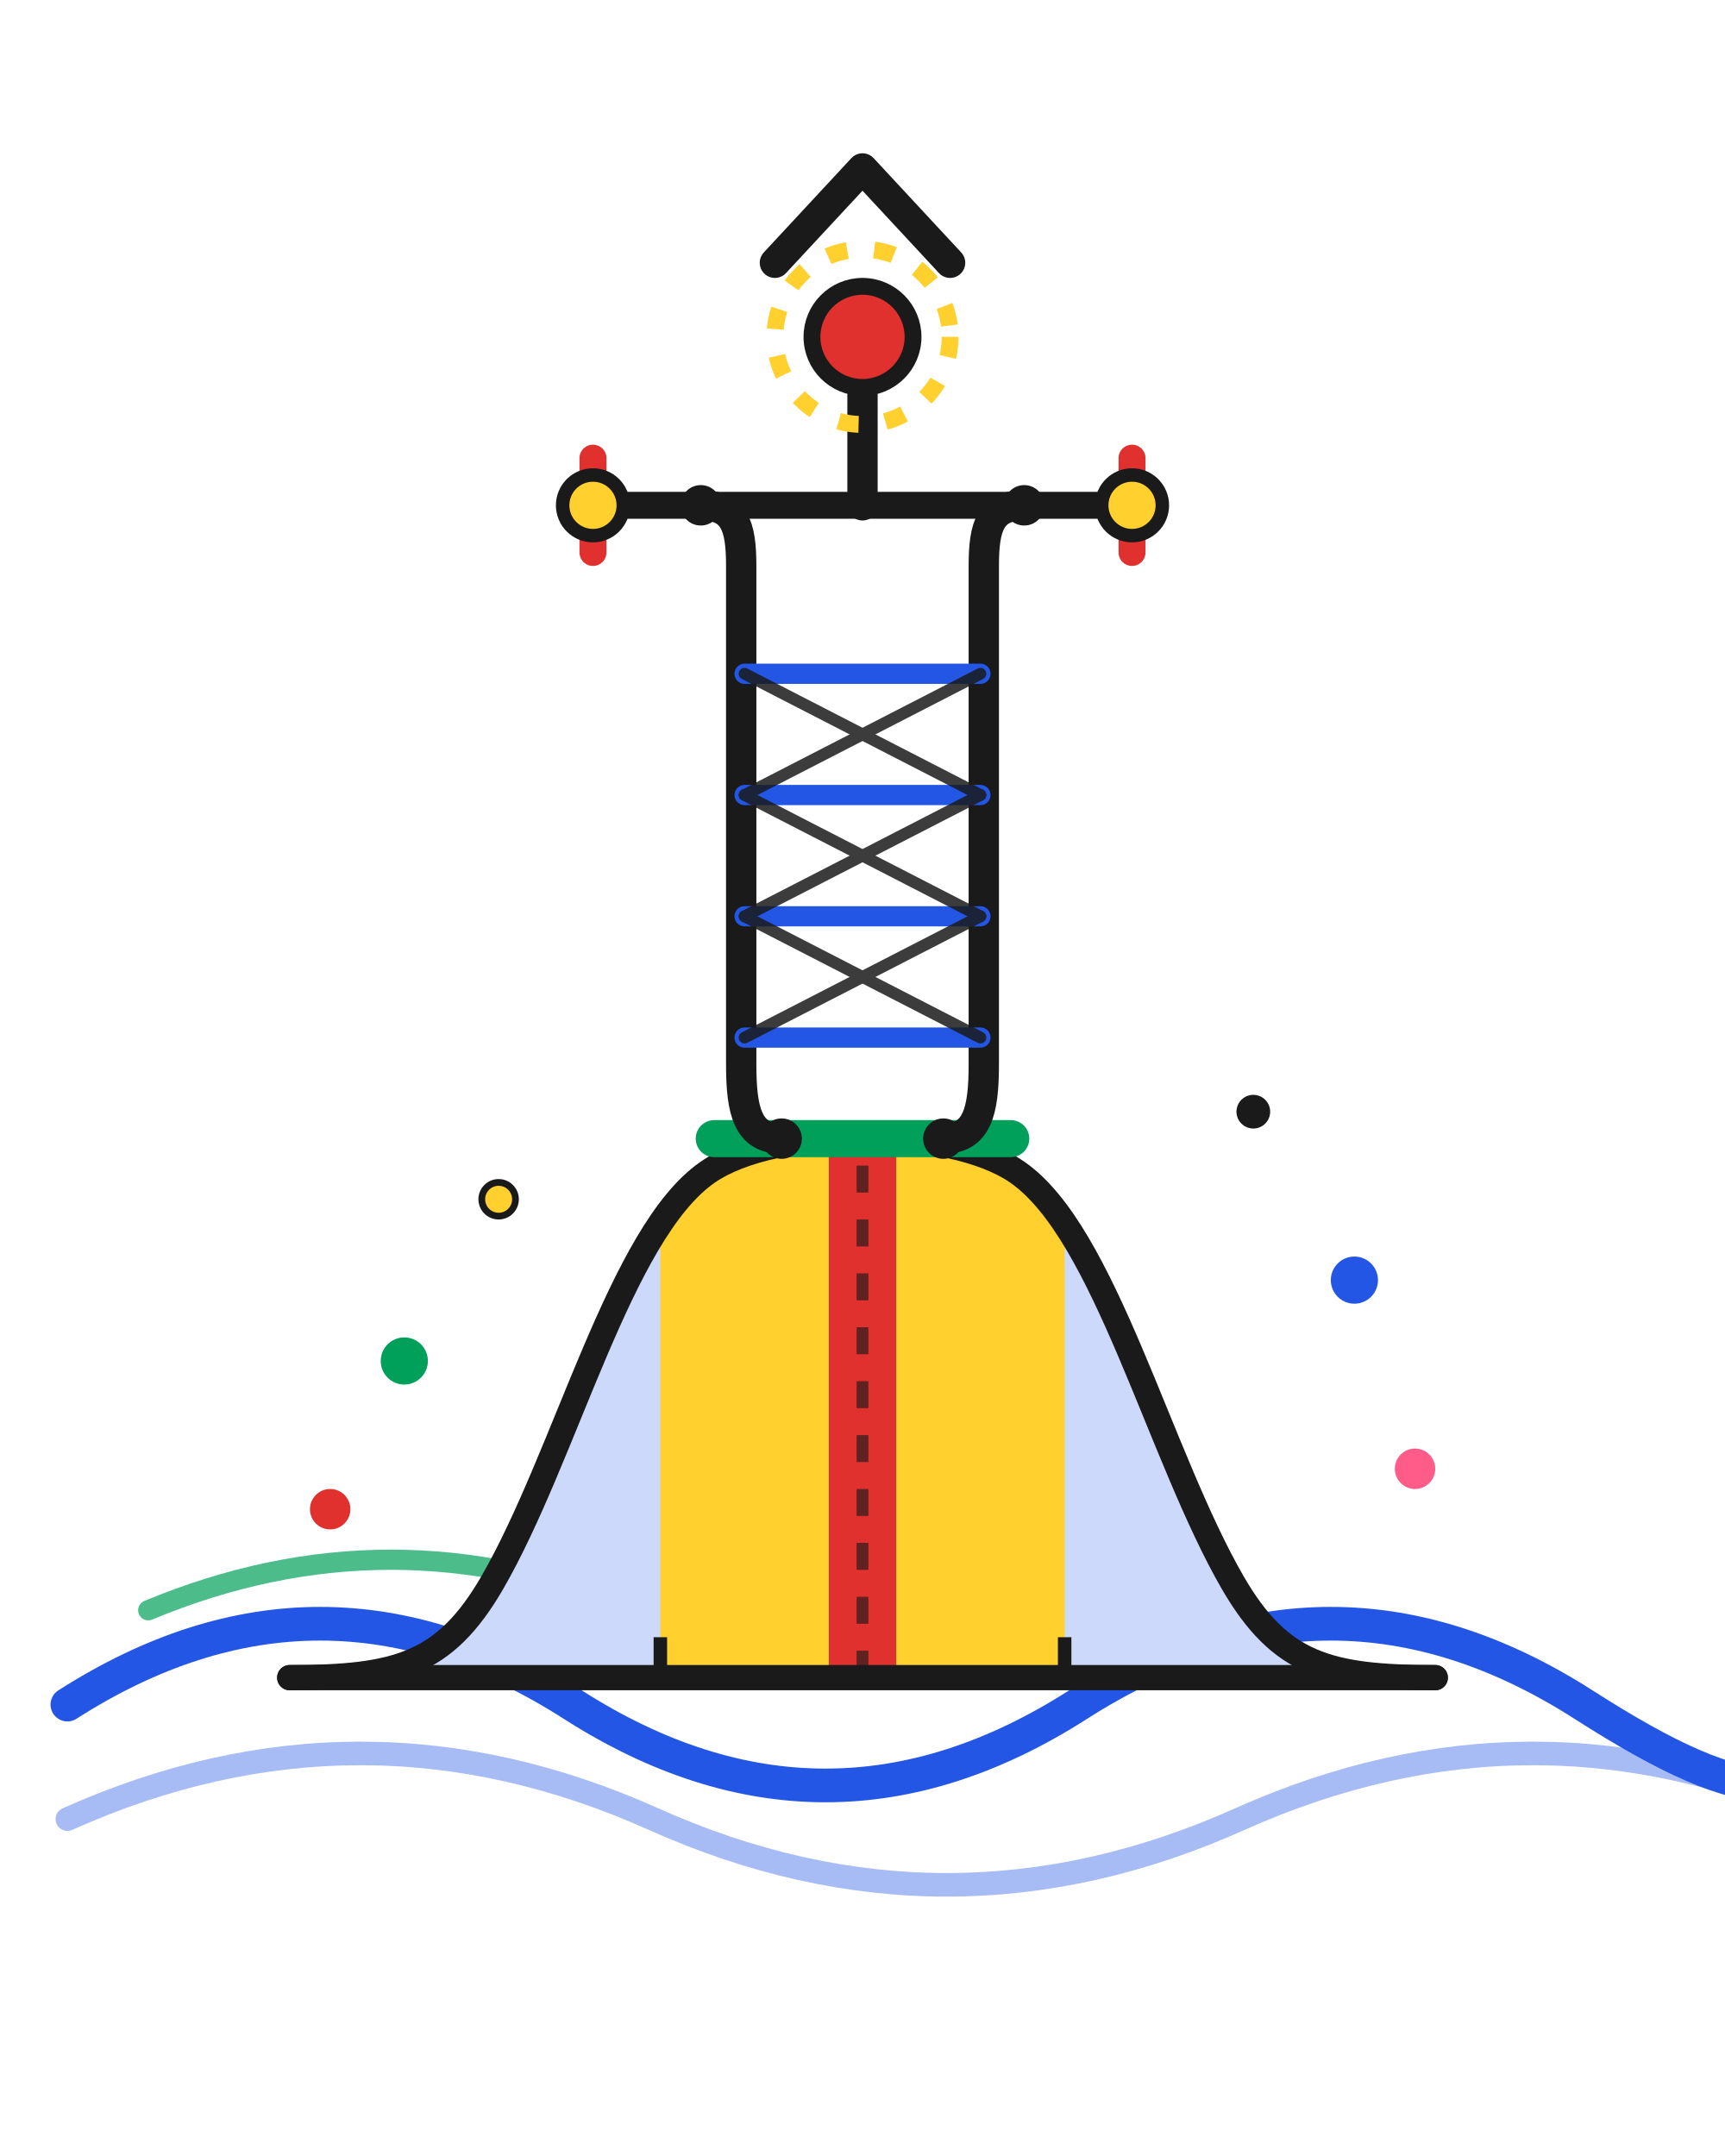
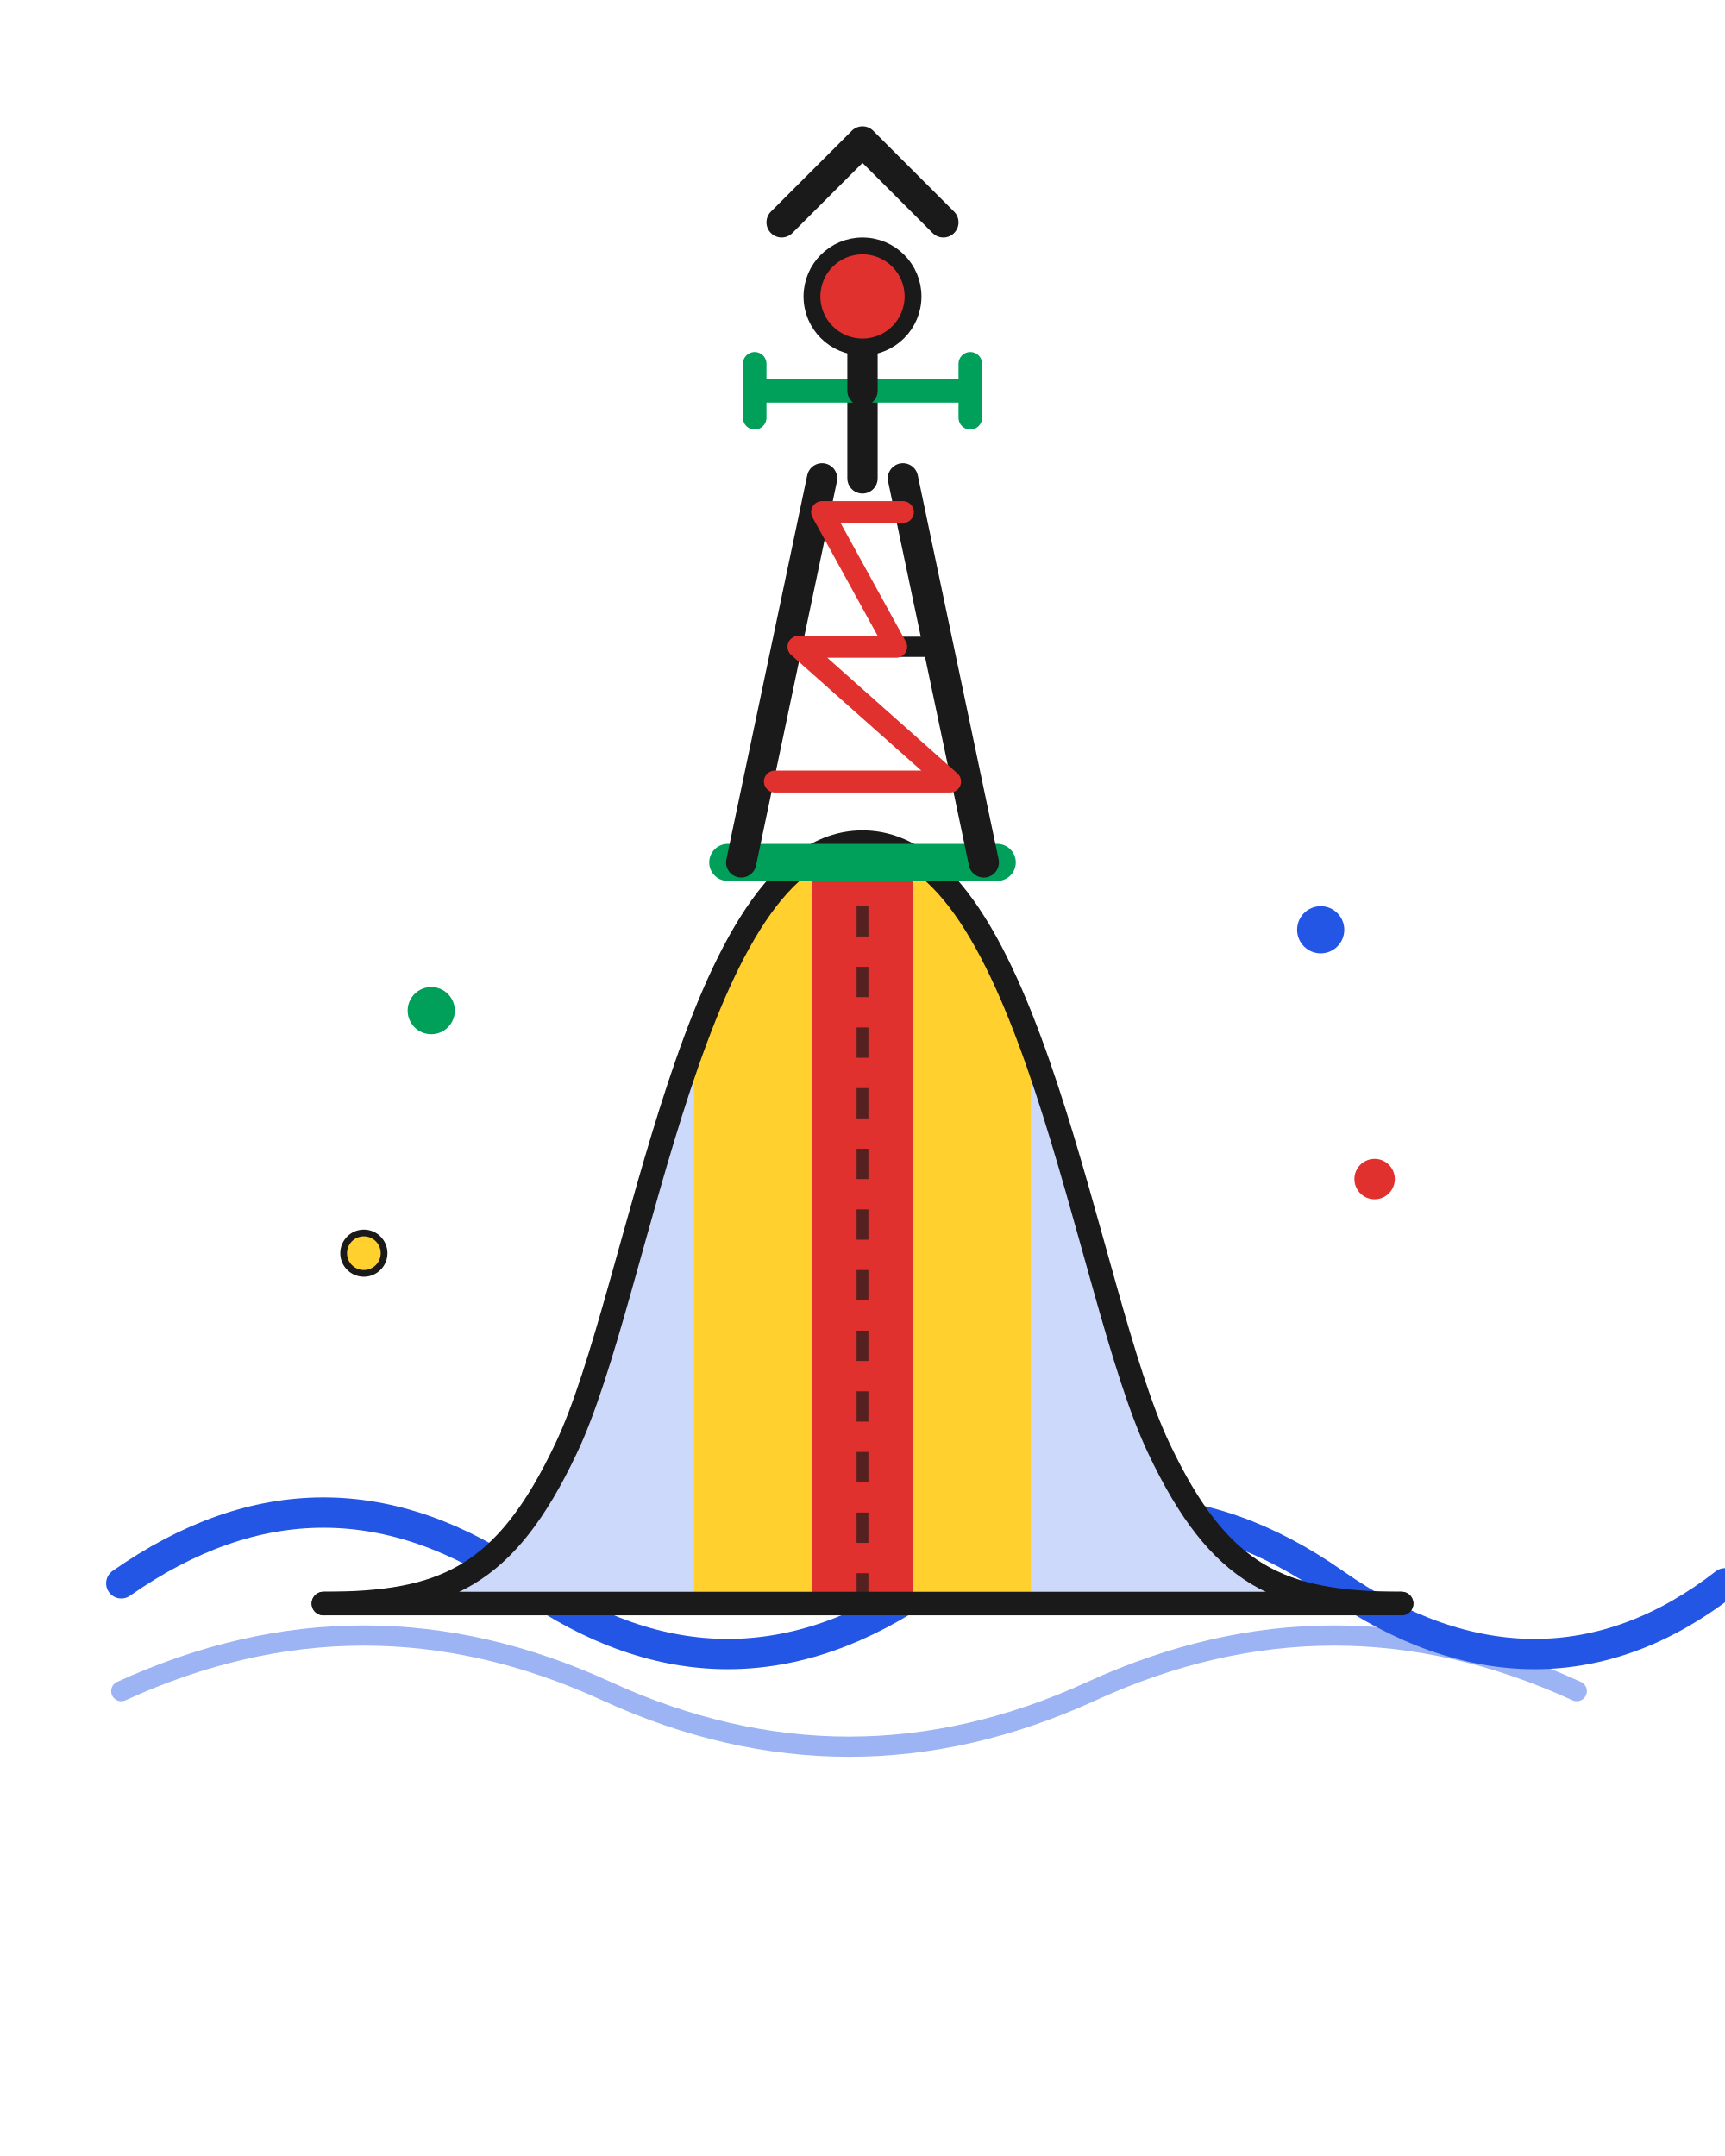
- <svg xmlns="http://www.w3.org/2000/svg" viewBox="0 0 512 640" width="512" height="640" role="img" aria-label="Buoycast logo: an NDBC discus buoy assembled from statistical symbols">
-   <path d="M 20 506            C 70 474, 120 474, 170 506            S 270 538, 320 506            S 420 474, 470 506            S 540 538, 560 506" fill="none" stroke="#2456e6" stroke-width="10" stroke-linecap="round" />
-   <path d="M 20 540            C 78 514, 136 514, 194 540            S 310 566, 368 540            S 484 514, 542 540" fill="none" stroke="#2456e6" stroke-width="7" stroke-linecap="round" opacity="0.4" />
-   <path d="M 44 478            C 92 458, 140 458, 188 478" fill="none" stroke="#00a05a" stroke-width="6" stroke-linecap="round" opacity="0.7" />
+ <svg xmlns="http://www.w3.org/2000/svg" viewBox="0 0 512 640" width="512" height="640" role="img" aria-label="Buoycast logo: a buoy built from statistical symbols">
+   <g fill="none" stroke="#1a1a1a" stroke-width="0">
+     <path d="M 36 470            C 76 442, 116 442, 156 470            S 236 498, 276 470            S 356 442, 396 470            S 476 498, 512 470" fill="none" stroke="#2456e6" stroke-width="9" stroke-linecap="round" />
+     <path d="M 36 502            C 84 480, 132 480, 180 502            S 276 524, 324 502            S 420 480, 468 502" fill="none" stroke="#2456e6" stroke-width="6" stroke-linecap="round" opacity="0.45" />
+   </g>
  <defs>
-     <clipPath id="hullB">
-       <path d="M 86 498                C 118 498, 132 494, 146 470                C 168 432, 184 366, 210 348                C 230 334, 282 334, 302 348                C 328 366, 344 432, 366 470                C 380 494, 394 498, 426 498                Z" />
+     <clipPath id="bellA">
+       <path d="M 96 476                C 132 476, 150 468, 168 430                C 190 384, 206 250, 256 250                C 306 250, 322 384, 344 430                C 362 468, 380 476, 416 476                Z" />
    </clipPath>
  </defs>
-   <g clip-path="url(#hullB)">
-     <rect x="80" y="330" width="352" height="172" fill="#cdd9fb" />
-     <rect x="196" y="330" width="120" height="172" fill="#ffd02e" />
-     <rect x="246" y="330" width="20" height="172" fill="#e0312e" />
+   <g clip-path="url(#bellA)">
+     <rect x="80" y="240" width="352" height="240" fill="#cdd9fb" />
+     <rect x="206" y="240" width="100" height="240" fill="#ffd02e" />
+     <rect x="241" y="240" width="30" height="240" fill="#e0312e" />
  </g>
-   <path d="M 86 498            C 118 498, 132 494, 146 470            C 168 432, 184 366, 210 348            C 230 334, 282 334, 302 348            C 328 366, 344 432, 366 470            C 380 494, 394 498, 426 498" fill="none" stroke="#1a1a1a" stroke-width="7.5" stroke-linejoin="round" stroke-linecap="round" />
-   <line x1="86" y1="498" x2="426" y2="498" stroke="#1a1a1a" stroke-width="7.5" stroke-linecap="round" />
-   <line x1="256" y1="498" x2="256" y2="346" stroke="#1a1a1a" stroke-width="3.5" stroke-dasharray="8 8" opacity="0.65" />
-   <line x1="196" y1="498" x2="196" y2="486" stroke="#1a1a1a" stroke-width="4" />
-   <line x1="316" y1="498" x2="316" y2="486" stroke="#1a1a1a" stroke-width="4" />
-   <line x1="212" y1="338" x2="300" y2="338" stroke="#00a05a" stroke-width="11" stroke-linecap="round" />
-   <path d="M 232 338            C 222 338, 220 330, 220 316            L 220 168            C 220 156, 218 150, 208 150" fill="none" stroke="#1a1a1a" stroke-width="9" stroke-linecap="round" />
-   <path d="M 280 338            C 290 338, 292 330, 292 316            L 292 168            C 292 156, 294 150, 304 150" fill="none" stroke="#1a1a1a" stroke-width="9" stroke-linecap="round" />
-   <circle cx="208" cy="150" r="6" fill="#1a1a1a" />
-   <circle cx="304" cy="150" r="6" fill="#1a1a1a" />
-   <circle cx="232" cy="338" r="6" fill="#1a1a1a" />
-   <circle cx="280" cy="338" r="6" fill="#1a1a1a" />
-   <g stroke="#2456e6" stroke-width="6" stroke-linecap="round">
-     <line x1="221" y1="308" x2="291" y2="308" />
-     <line x1="221" y1="272" x2="291" y2="272" />
-     <line x1="221" y1="236" x2="291" y2="236" />
-     <line x1="221" y1="200" x2="291" y2="200" />
-   </g>
-   <g stroke="#1a1a1a" stroke-width="3.5" stroke-linecap="round" opacity="0.85">
-     <line x1="221" y1="308" x2="291" y2="272" />
-     <line x1="291" y1="308" x2="221" y2="272" />
-     <line x1="221" y1="272" x2="291" y2="236" />
-     <line x1="291" y1="272" x2="221" y2="236" />
-     <line x1="221" y1="236" x2="291" y2="200" />
-     <line x1="291" y1="236" x2="221" y2="200" />
-   </g>
-   <line x1="176" y1="150" x2="336" y2="150" stroke="#1a1a1a" stroke-width="8" stroke-linecap="round" />
-   <line x1="176" y1="136" x2="176" y2="164" stroke="#e0312e" stroke-width="8" stroke-linecap="round" />
-   <line x1="336" y1="136" x2="336" y2="164" stroke="#e0312e" stroke-width="8" stroke-linecap="round" />
-   <circle cx="176" cy="150" r="9" fill="#ffd02e" stroke="#1a1a1a" stroke-width="4" />
-   <circle cx="336" cy="150" r="9" fill="#ffd02e" stroke="#1a1a1a" stroke-width="4" />
-   <line x1="256" y1="150" x2="256" y2="104" stroke="#1a1a1a" stroke-width="9" stroke-linecap="round" />
-   <path d="M 230 78 L 256 50 L 282 78" fill="none" stroke="#1a1a1a" stroke-width="9" stroke-linecap="round" stroke-linejoin="round" />
-   <circle cx="256" cy="100" r="26" fill="none" stroke="#ffd02e" stroke-width="5" stroke-dasharray="6 8" />
-   <circle cx="256" cy="100" r="15" fill="#e0312e" stroke="#1a1a1a" stroke-width="5" />
-   <circle cx="120" cy="404" r="7" fill="#00a05a" />
-   <circle cx="402" cy="380" r="7" fill="#2456e6" />
-   <circle cx="98" cy="448" r="6" fill="#e0312e" />
-   <circle cx="420" cy="436" r="6" fill="#ff5c8a" />
-   <circle cx="148" cy="356" r="5" fill="#ffd02e" stroke="#1a1a1a" stroke-width="2" />
-   <circle cx="372" cy="330" r="5" fill="#1a1a1a" />
+   <path d="M 96 476            C 132 476, 150 468, 168 430            C 190 384, 206 250, 256 250            C 306 250, 322 384, 344 430            C 362 468, 380 476, 416 476" fill="none" stroke="#1a1a1a" stroke-width="7" stroke-linejoin="round" stroke-linecap="round" />
+   <line x1="96" y1="476" x2="416" y2="476" stroke="#1a1a1a" stroke-width="7" stroke-linecap="round" />
+   <line x1="256" y1="476" x2="256" y2="262" stroke="#1a1a1a" stroke-width="3.5" stroke-dasharray="9 9" opacity="0.7" />
+   <line x1="216" y1="256" x2="296" y2="256" stroke="#00a05a" stroke-width="11" stroke-linecap="round" />
+   <line x1="220" y1="256" x2="244" y2="142" stroke="#1a1a1a" stroke-width="9" stroke-linecap="round" />
+   <line x1="292" y1="256" x2="268" y2="142" stroke="#1a1a1a" stroke-width="9" stroke-linecap="round" />
+   <line x1="237" y1="192" x2="279" y2="192" stroke="#1a1a1a" stroke-width="6" stroke-linecap="round" />
+   <path d="M 268 152            L 244 152            L 266 192            L 237 192            L 282 232            L 230 232" fill="none" stroke="#e0312e" stroke-width="6.5" stroke-linecap="round" stroke-linejoin="round" />
+   <line x1="256" y1="142" x2="256" y2="116" stroke="#1a1a1a" stroke-width="9" stroke-linecap="round" />
+   <line x1="224" y1="116" x2="288" y2="116" stroke="#00a05a" stroke-width="7" stroke-linecap="round" />
+   <line x1="224" y1="108" x2="224" y2="124" stroke="#00a05a" stroke-width="7" stroke-linecap="round" />
+   <line x1="288" y1="108" x2="288" y2="124" stroke="#00a05a" stroke-width="7" stroke-linecap="round" />
+   <line x1="256" y1="116" x2="256" y2="100" stroke="#1a1a1a" stroke-width="9" stroke-linecap="round" />
+   <path d="M 232 66 L 256 42 L 280 66" fill="none" stroke="#1a1a1a" stroke-width="9" stroke-linecap="round" stroke-linejoin="round" />
+   <circle cx="256" cy="88" r="15" fill="#e0312e" stroke="#1a1a1a" stroke-width="5" />
+   <circle cx="128" cy="300" r="7" fill="#00a05a" />
+   <circle cx="392" cy="276" r="7" fill="#2456e6" />
+   <circle cx="408" cy="350" r="6" fill="#e0312e" />
+   <circle cx="108" cy="372" r="6" fill="#ffd02e" stroke="#1a1a1a" stroke-width="2" />
</svg>
